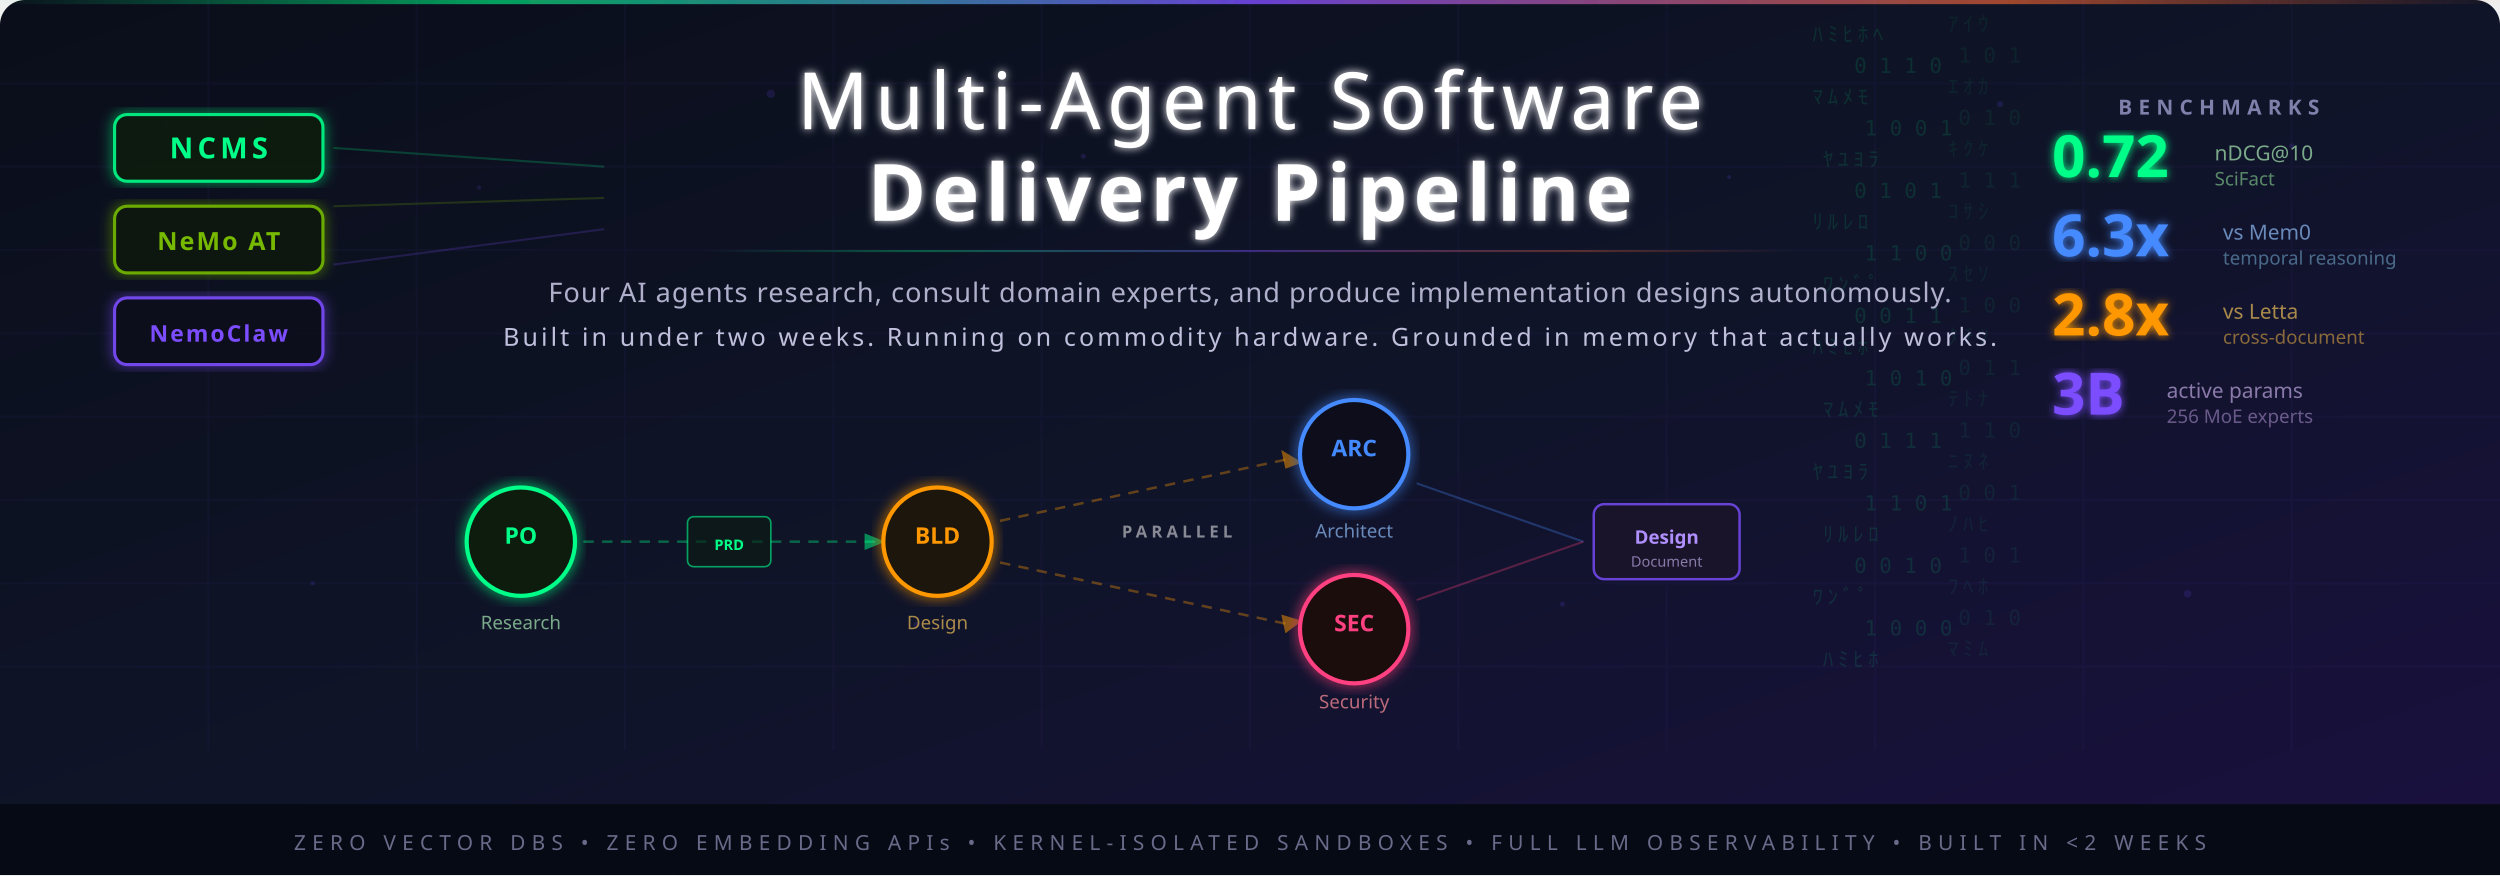
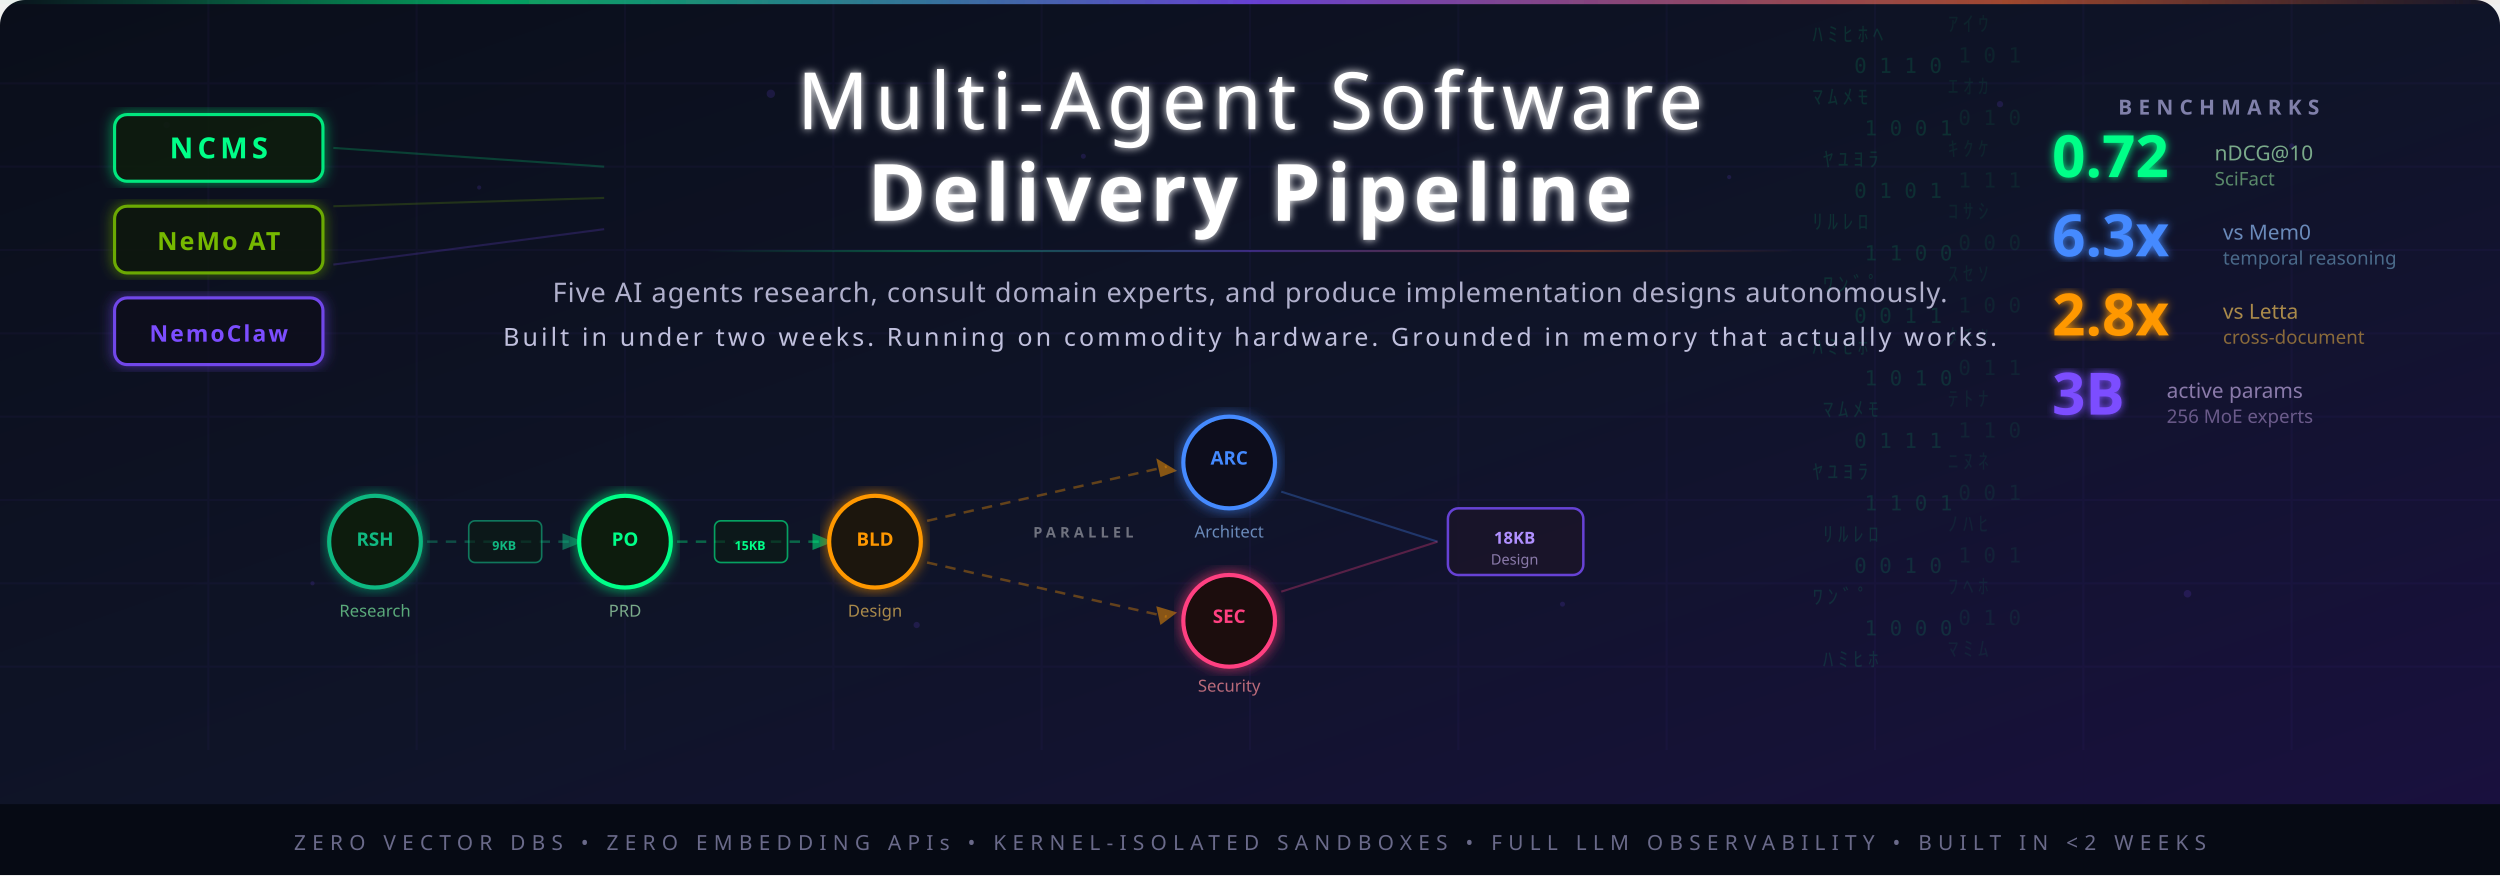
<svg xmlns="http://www.w3.org/2000/svg" viewBox="0 0 1200 420" font-family="'Segoe UI', system-ui, -apple-system, sans-serif">
  <defs>
    <linearGradient id="bg" x1="0%" y1="0%" x2="100%" y2="100%">
      <stop offset="0%" style="stop-color:#0a0e1a" />
      <stop offset="50%" style="stop-color:#0f1428" />
      <stop offset="100%" style="stop-color:#1a1040" />
    </linearGradient>
    <linearGradient id="glowLine" x1="0%" y1="0%" x2="100%" y2="0%">
      <stop offset="0%" style="stop-color:#00ff88;stop-opacity:0" />
      <stop offset="20%" style="stop-color:#00ff88;stop-opacity:0.6" />
      <stop offset="50%" style="stop-color:#7c4dff;stop-opacity:0.8" />
      <stop offset="80%" style="stop-color:#ff6b35;stop-opacity:0.6" />
      <stop offset="100%" style="stop-color:#ff6b35;stop-opacity:0" />
    </linearGradient>
    <linearGradient id="glowLine2" x1="0%" y1="0%" x2="100%" y2="0%">
      <stop offset="0%" style="stop-color:#ff4081;stop-opacity:0" />
      <stop offset="30%" style="stop-color:#7c4dff;stop-opacity:0.4" />
      <stop offset="70%" style="stop-color:#00e5ff;stop-opacity:0.4" />
      <stop offset="100%" style="stop-color:#00ff88;stop-opacity:0" />
    </linearGradient>
    <filter id="glow">
      <feGaussianBlur stdDeviation="3" result="blur" />
      <feMerge>
        <feMergeNode in="blur" />
        <feMergeNode in="SourceGraphic" />
      </feMerge>
    </filter>
    <filter id="softglow">
      <feGaussianBlur stdDeviation="8" result="blur" />
      <feMerge>
        <feMergeNode in="blur" />
        <feMergeNode in="SourceGraphic" />
      </feMerge>
    </filter>
    <filter id="textglow">
      <feGaussianBlur stdDeviation="2" result="blur" />
      <feMerge>
        <feMergeNode in="blur" />
        <feMergeNode in="SourceGraphic" />
      </feMerge>
    </filter>
  </defs>
  <rect width="1200" height="420" fill="url(#bg)" rx="12" />
  <g opacity="0.04" stroke="#7c4dff">
    <line x1="0" y1="40" x2="1200" y2="40" />
    <line x1="0" y1="80" x2="1200" y2="80" />
    <line x1="0" y1="120" x2="1200" y2="120" />
    <line x1="0" y1="160" x2="1200" y2="160" />
    <line x1="0" y1="200" x2="1200" y2="200" />
    <line x1="0" y1="240" x2="1200" y2="240" />
    <line x1="0" y1="280" x2="1200" y2="280" />
    <line x1="0" y1="320" x2="1200" y2="320" />
    <line x1="100" y1="0" x2="100" y2="360" />
    <line x1="200" y1="0" x2="200" y2="360" />
    <line x1="300" y1="0" x2="300" y2="360" />
    <line x1="400" y1="0" x2="400" y2="360" />
    <line x1="500" y1="0" x2="500" y2="360" />
    <line x1="600" y1="0" x2="600" y2="360" />
    <line x1="700" y1="0" x2="700" y2="360" />
    <line x1="800" y1="0" x2="800" y2="360" />
    <line x1="900" y1="0" x2="900" y2="360" />
    <line x1="1000" y1="0" x2="1000" y2="360" />
    <line x1="1100" y1="0" x2="1100" y2="360" />
  </g>
  <g opacity="0.15" fill="#7c4dff">
    <circle cx="80" cy="60" r="1.5" />
    <circle cx="230" cy="90" r="1" />
    <circle cx="370" cy="45" r="2" />
    <circle cx="520" cy="75" r="1.2" />
    <circle cx="680" cy="55" r="1.8" />
    <circle cx="830" cy="85" r="1" />
    <circle cx="960" cy="50" r="1.5" />
    <circle cx="1100" cy="70" r="1.2" />
    <circle cx="150" cy="280" r="1" />
    <circle cx="440" cy="300" r="1.5" />
    <circle cx="750" cy="290" r="1.2" />
    <circle cx="1050" cy="285" r="1.8" />
  </g>
  <g opacity="0.12" fill="#00ff88" font-family="monospace" font-size="10">
    <text x="870" y="20">ﾊ ﾐ ﾋ ﾎ ﾍ</text>
    <text x="890" y="35">0 1 1 0</text>
    <text x="870" y="50">ﾏ ﾑ ﾒ ﾓ</text>
    <text x="895" y="65">1 0 0 1</text>
    <text x="875" y="80">ﾔ ﾕ ﾖ ﾗ</text>
    <text x="890" y="95">0 1 0 1</text>
    <text x="870" y="110">ﾘ ﾙ ﾚ ﾛ</text>
    <text x="895" y="125">1 1 0 0</text>
    <text x="875" y="140">ﾜ ﾝ ﾞ ﾟ</text>
    <text x="890" y="155">0 0 1 1</text>
    <text x="870" y="170">ﾊ ﾐ ﾋ ﾎ</text>
    <text x="895" y="185">1 0 1 0</text>
    <text x="875" y="200">ﾏ ﾑ ﾒ ﾓ</text>
    <text x="890" y="215">0 1 1 1</text>
    <text x="870" y="230">ﾔ ﾕ ﾖ ﾗ</text>
    <text x="895" y="245">1 1 0 1</text>
    <text x="875" y="260">ﾘ ﾙ ﾚ ﾛ</text>
    <text x="890" y="275">0 0 1 0</text>
    <text x="870" y="290">ﾜ ﾝ ﾞ ﾟ</text>
    <text x="895" y="305">1 0 0 0</text>
    <text x="875" y="320">ﾊ ﾐ ﾋ ﾎ</text>
  </g>
  <g opacity="0.07" fill="#00ff88" font-family="monospace" font-size="10">
    <text x="935" y="15">ｱ ｲ ｳ</text>
    <text x="940" y="30">1 0 1</text>
    <text x="935" y="45">ｴ ｵ ｶ</text>
    <text x="940" y="60">0 1 0</text>
    <text x="935" y="75">ｷ ｸ ｹ</text>
    <text x="940" y="90">1 1 1</text>
    <text x="935" y="105">ｺ ｻ ｼ</text>
    <text x="940" y="120">0 0 0</text>
    <text x="935" y="135">ｽ ｾ ｿ</text>
    <text x="940" y="150">1 0 0</text>
    <text x="935" y="165">ﾀ ﾁ ﾂ</text>
    <text x="940" y="180">0 1 1</text>
    <text x="935" y="195">ﾃ ﾄ ﾅ</text>
    <text x="940" y="210">1 1 0</text>
    <text x="935" y="225">ﾆ ﾇ ﾈ</text>
    <text x="940" y="240">0 0 1</text>
    <text x="935" y="255">ﾉ ﾊ ﾋ</text>
    <text x="940" y="270">1 0 1</text>
    <text x="935" y="285">ﾌ ﾍ ﾎ</text>
    <text x="940" y="300">0 1 0</text>
    <text x="935" y="315">ﾏ ﾐ ﾑ</text>
  </g>
  <rect x="0" y="0" width="1200" height="2" fill="url(#glowLine)" filter="url(#softglow)" />
  <rect x="0" y="418" width="1200" height="2" fill="url(#glowLine2)" filter="url(#softglow)" />
  <g transform="translate(55, 55)">
    <rect x="0" y="0" width="100" height="32" rx="6" fill="#0a1a10" stroke="#00ff88" stroke-width="1.5" opacity="0.9" filter="url(#glow)" />
    <text x="50" y="21" text-anchor="middle" fill="#00ff88" font-size="14" font-weight="700" letter-spacing="2">NCMS</text>
    <rect x="0" y="44" width="100" height="32" rx="6" fill="#0a1408" stroke="#76b900" stroke-width="1.5" opacity="0.9" filter="url(#glow)" />
    <text x="50" y="65" text-anchor="middle" fill="#76b900" font-size="12" font-weight="600" letter-spacing="1">NeMo AT</text>
    <rect x="0" y="88" width="100" height="32" rx="6" fill="#0e0a1a" stroke="#7c4dff" stroke-width="1.5" opacity="0.9" filter="url(#glow)" />
    <text x="50" y="109" text-anchor="middle" fill="#7c4dff" font-size="11" font-weight="600" letter-spacing="1">NemoClaw</text>
  </g>
  <g stroke-width="1" opacity="0.2">
    <line x1="160" y1="71" x2="290" y2="80" stroke="#00ff88" />
    <line x1="160" y1="99" x2="290" y2="95" stroke="#76b900" />
    <line x1="160" y1="127" x2="290" y2="110" stroke="#7c4dff" />
  </g>
  <text x="600" y="62" text-anchor="middle" fill="#ffffff" font-size="38" font-weight="300" letter-spacing="3" filter="url(#textglow)">Multi-Agent Software</text>
  <text x="600" y="106" text-anchor="middle" fill="#ffffff" font-size="38" font-weight="700" letter-spacing="3" filter="url(#textglow)">Delivery Pipeline</text>
  <rect x="340" y="120" width="520" height="1" fill="url(#glowLine)" opacity="0.5" />
-   <text x="600" y="145" text-anchor="middle" fill="#b0b0cc" font-size="13" font-weight="400" letter-spacing="0.5">Four AI agents research, consult domain experts, and produce implementation designs autonomously.</text>
+   <text x="600" y="145" text-anchor="middle" fill="#b0b0cc" font-size="13" font-weight="400" letter-spacing="0.5">Five AI agents research, consult domain experts, and produce implementation designs autonomously.</text>
  <text x="600" y="166" text-anchor="middle" fill="#c0c0dd" font-size="12" font-weight="500" letter-spacing="1.5">Built in under two weeks.  Running on commodity hardware.  Grounded in memory that actually works.</text>
-   <g transform="translate(250, 260)">
-     <circle cx="0" cy="0" r="26" fill="#0a1a10" stroke="#00ff88" stroke-width="2" filter="url(#glow)" />
-     <text x="0" y="1" text-anchor="middle" fill="#00ff88" font-size="11" font-weight="700">PO</text>
-     <text x="0" y="42" text-anchor="middle" fill="#7aaa8a" font-size="9">Research</text>
-     <line x1="30" y1="0" x2="170" y2="0" stroke="#00ff88" stroke-width="1.2" opacity="0.35" stroke-dasharray="5,4" />
-     <polygon points="165,-4 175,0 165,4" fill="#00ff88" opacity="0.5" />
-     <rect x="80" y="-12" width="40" height="24" rx="3" fill="#0a1a10" stroke="#00ff88" stroke-width="0.8" opacity="0.6" />
-     <text x="100" y="4" text-anchor="middle" fill="#00ff88" font-size="7" font-weight="600">PRD</text>
-     <circle cx="200" cy="0" r="26" fill="#1a1408" stroke="#ff9800" stroke-width="2" filter="url(#glow)" />
-     <text x="200" y="1" text-anchor="middle" fill="#ff9800" font-size="11" font-weight="700">BLD</text>
-     <text x="200" y="42" text-anchor="middle" fill="#aa8a4a" font-size="9">Design</text>
-     <text x="315" y="-2" text-anchor="middle" fill="#ffffff" font-size="8" font-weight="600" letter-spacing="2" opacity="0.5">PARALLEL</text>
-     <line x1="230" y1="-10" x2="370" y2="-40" stroke="#ff9800" stroke-width="1.2" opacity="0.35" stroke-dasharray="5,4" />
-     <polygon points="365,-44 375,-38 367,-35" fill="#ff9800" opacity="0.5" />
-     <line x1="230" y1="10" x2="370" y2="40" stroke="#ff9800" stroke-width="1.2" opacity="0.35" stroke-dasharray="5,4" />
-     <polygon points="365,35 375,38 367,44" fill="#ff9800" opacity="0.5" />
-     <circle cx="400" cy="-42" r="26" fill="#0a0e1a" stroke="#448aff" stroke-width="2" filter="url(#glow)" />
-     <text x="400" y="-41" text-anchor="middle" fill="#448aff" font-size="11" font-weight="700">ARC</text>
-     <text x="400" y="-2" text-anchor="middle" fill="#6a8aba" font-size="9">Architect</text>
-     <circle cx="400" cy="42" r="26" fill="#1a0a0a" stroke="#ff4081" stroke-width="2" filter="url(#glow)" />
-     <text x="400" y="43" text-anchor="middle" fill="#ff4081" font-size="11" font-weight="700">SEC</text>
-     <text x="400" y="80" text-anchor="middle" fill="#ba6a7a" font-size="9">Security</text>
-     <line x1="430" y1="-28" x2="510" y2="0" stroke="#448aff" stroke-width="1" opacity="0.3" />
-     <line x1="430" y1="28" x2="510" y2="0" stroke="#ff4081" stroke-width="1" opacity="0.3" />
-     <rect x="515" y="-18" width="70" height="36" rx="5" fill="#1a1428" stroke="#7c4dff" stroke-width="1.2" opacity="0.8" />
-     <text x="550" y="1" text-anchor="middle" fill="#b090ff" font-size="9" font-weight="600">Design</text>
-     <text x="550" y="12" text-anchor="middle" fill="#8a7aaa" font-size="7">Document</text>
+   <g transform="translate(180, 260)">
+     <circle cx="0" cy="0" r="22" fill="#0a1a10" stroke="#10b981" stroke-width="2" filter="url(#glow)" />
+     <text x="0" y="2" text-anchor="middle" fill="#10b981" font-size="9" font-weight="700">RSH</text>
+     <text x="0" y="36" text-anchor="middle" fill="#5aaa7a" font-size="8">Research</text>
+     <line x1="25" y1="0" x2="95" y2="0" stroke="#10b981" stroke-width="1.2" opacity="0.35" stroke-dasharray="5,4" />
+     <polygon points="90,-4 100,0 90,4" fill="#10b981" opacity="0.5" />
+     <rect x="45" y="-10" width="35" height="20" rx="3" fill="#0a1a10" stroke="#10b981" stroke-width="0.8" opacity="0.6" />
+     <text x="62" y="4" text-anchor="middle" fill="#10b981" font-size="6" font-weight="600">9KB</text>
+     <circle cx="120" cy="0" r="22" fill="#0a1a10" stroke="#00ff88" stroke-width="2" filter="url(#glow)" />
+     <text x="120" y="2" text-anchor="middle" fill="#00ff88" font-size="9" font-weight="700">PO</text>
+     <text x="120" y="36" text-anchor="middle" fill="#7aaa8a" font-size="8">PRD</text>
+     <line x1="145" y1="0" x2="215" y2="0" stroke="#00ff88" stroke-width="1.2" opacity="0.35" stroke-dasharray="5,4" />
+     <polygon points="210,-4 220,0 210,4" fill="#00ff88" opacity="0.5" />
+     <rect x="163" y="-10" width="35" height="20" rx="3" fill="#0a1a10" stroke="#00ff88" stroke-width="0.8" opacity="0.6" />
+     <text x="180" y="4" text-anchor="middle" fill="#00ff88" font-size="6" font-weight="600">15KB</text>
+     <circle cx="240" cy="0" r="22" fill="#1a1408" stroke="#ff9800" stroke-width="2" filter="url(#glow)" />
+     <text x="240" y="2" text-anchor="middle" fill="#ff9800" font-size="9" font-weight="700">BLD</text>
+     <text x="240" y="36" text-anchor="middle" fill="#aa8a4a" font-size="8">Design</text>
+     <text x="340" y="-2" text-anchor="middle" fill="#ffffff" font-size="7" font-weight="600" letter-spacing="2" opacity="0.4">PARALLEL</text>
+     <line x1="265" y1="-10" x2="380" y2="-36" stroke="#ff9800" stroke-width="1.2" opacity="0.35" stroke-dasharray="5,4" />
+     <polygon points="375,-40 385,-34 377,-31" fill="#ff9800" opacity="0.5" />
+     <line x1="265" y1="10" x2="380" y2="36" stroke="#ff9800" stroke-width="1.2" opacity="0.35" stroke-dasharray="5,4" />
+     <polygon points="375,31 385,34 377,40" fill="#ff9800" opacity="0.5" />
+     <circle cx="410" cy="-38" r="22" fill="#0a0e1a" stroke="#448aff" stroke-width="2" filter="url(#glow)" />
+     <text x="410" y="-37" text-anchor="middle" fill="#448aff" font-size="9" font-weight="700">ARC</text>
+     <text x="410" y="-2" text-anchor="middle" fill="#6a8aba" font-size="8">Architect</text>
+     <circle cx="410" cy="38" r="22" fill="#1a0a0a" stroke="#ff4081" stroke-width="2" filter="url(#glow)" />
+     <text x="410" y="39" text-anchor="middle" fill="#ff4081" font-size="9" font-weight="700">SEC</text>
+     <text x="410" y="72" text-anchor="middle" fill="#ba6a7a" font-size="8">Security</text>
+     <line x1="435" y1="-24" x2="510" y2="0" stroke="#448aff" stroke-width="1" opacity="0.3" />
+     <line x1="435" y1="24" x2="510" y2="0" stroke="#ff4081" stroke-width="1" opacity="0.3" />
+     <rect x="515" y="-16" width="65" height="32" rx="5" fill="#1a1428" stroke="#7c4dff" stroke-width="1.2" opacity="0.8" />
+     <text x="547" y="1" text-anchor="middle" fill="#b090ff" font-size="8" font-weight="600">18KB</text>
+     <text x="547" y="11" text-anchor="middle" fill="#8a7aaa" font-size="7">Design</text>
  </g>
  <g transform="translate(985, 55)">
    <text x="80" y="0" text-anchor="middle" fill="#8080aa" font-size="10" font-weight="600" letter-spacing="3">BENCHMARKS</text>
    <text x="0" y="30" fill="#00ff88" font-size="28" font-weight="700" filter="url(#textglow)">0.72</text>
    <text x="78" y="22" fill="#7aaa8a" font-size="10">nDCG@10</text>
    <text x="78" y="34" fill="#5a8a6a" font-size="9">SciFact</text>
    <text x="0" y="68" fill="#448aff" font-size="28" font-weight="700" filter="url(#textglow)">6.3x</text>
    <text x="82" y="60" fill="#6a8aba" font-size="10">vs Mem0</text>
    <text x="82" y="72" fill="#4a6a8a" font-size="9">temporal reasoning</text>
    <text x="0" y="106" fill="#ff9800" font-size="28" font-weight="700" filter="url(#textglow)">2.8x</text>
    <text x="82" y="98" fill="#aa8a4a" font-size="10">vs Letta</text>
    <text x="82" y="110" fill="#8a6a3a" font-size="9">cross-document</text>
    <text x="0" y="144" fill="#7c4dff" font-size="28" font-weight="700" filter="url(#textglow)">3B</text>
    <text x="55" y="136" fill="#8a7aaa" font-size="10">active params</text>
    <text x="55" y="148" fill="#6a5a8a" font-size="9">256 MoE experts</text>
  </g>
  <rect x="0" y="386" width="1200" height="34" fill="#060a14" rx="0" />
  <text x="600" y="408" text-anchor="middle" fill="#6a6a8a" font-size="10" font-weight="500" letter-spacing="3">ZERO VECTOR DBS  •  ZERO EMBEDDING APIs  •  KERNEL-ISOLATED SANDBOXES  •  FULL LLM OBSERVABILITY  •  BUILT IN &lt;2 WEEKS</text>
</svg>
